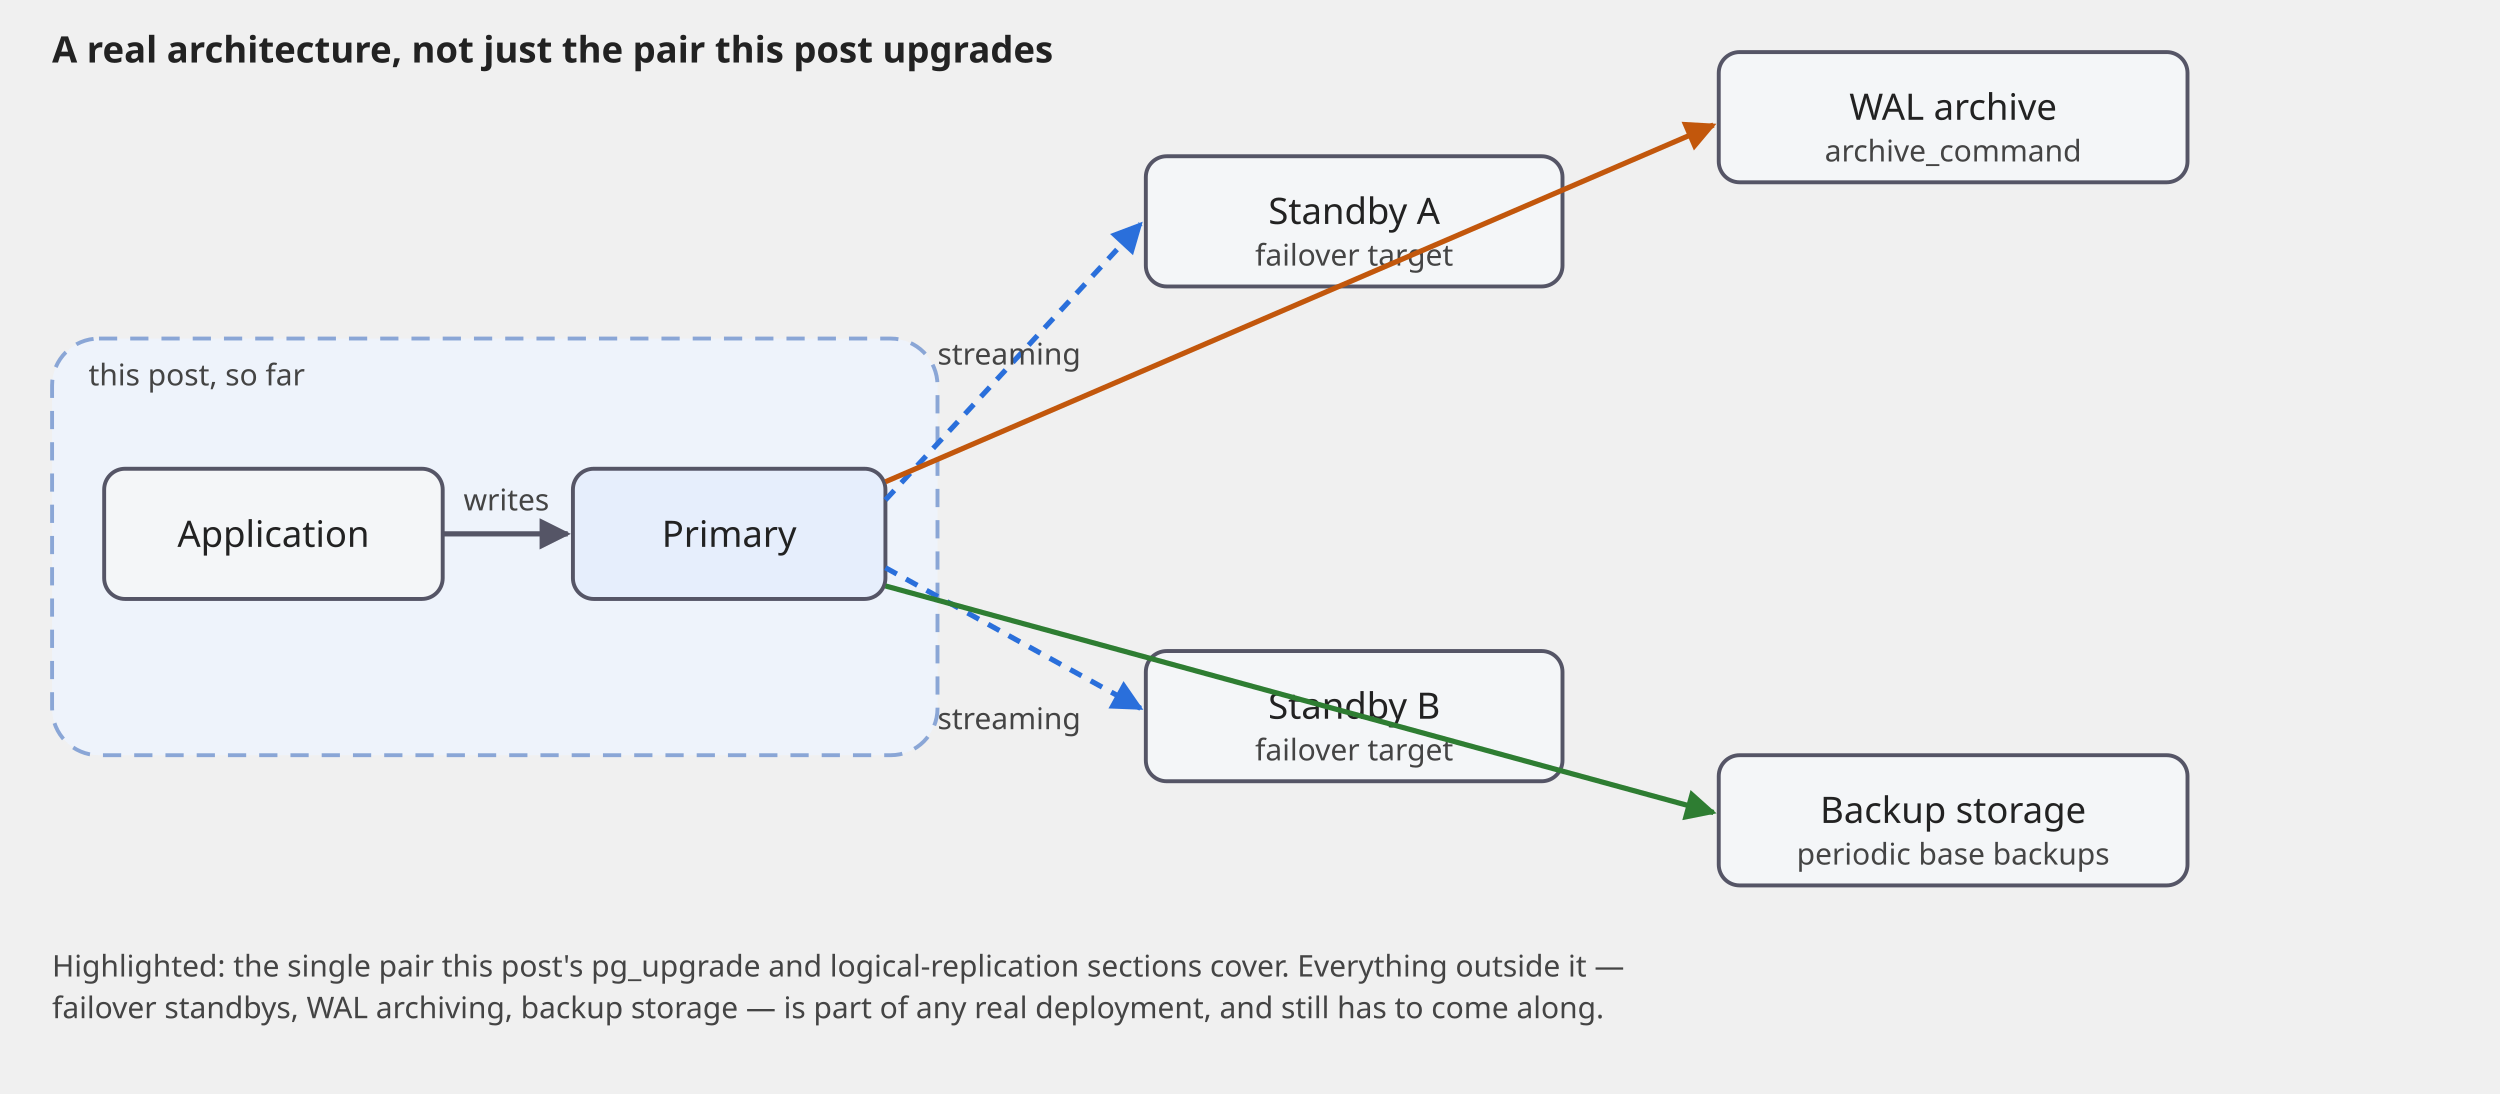
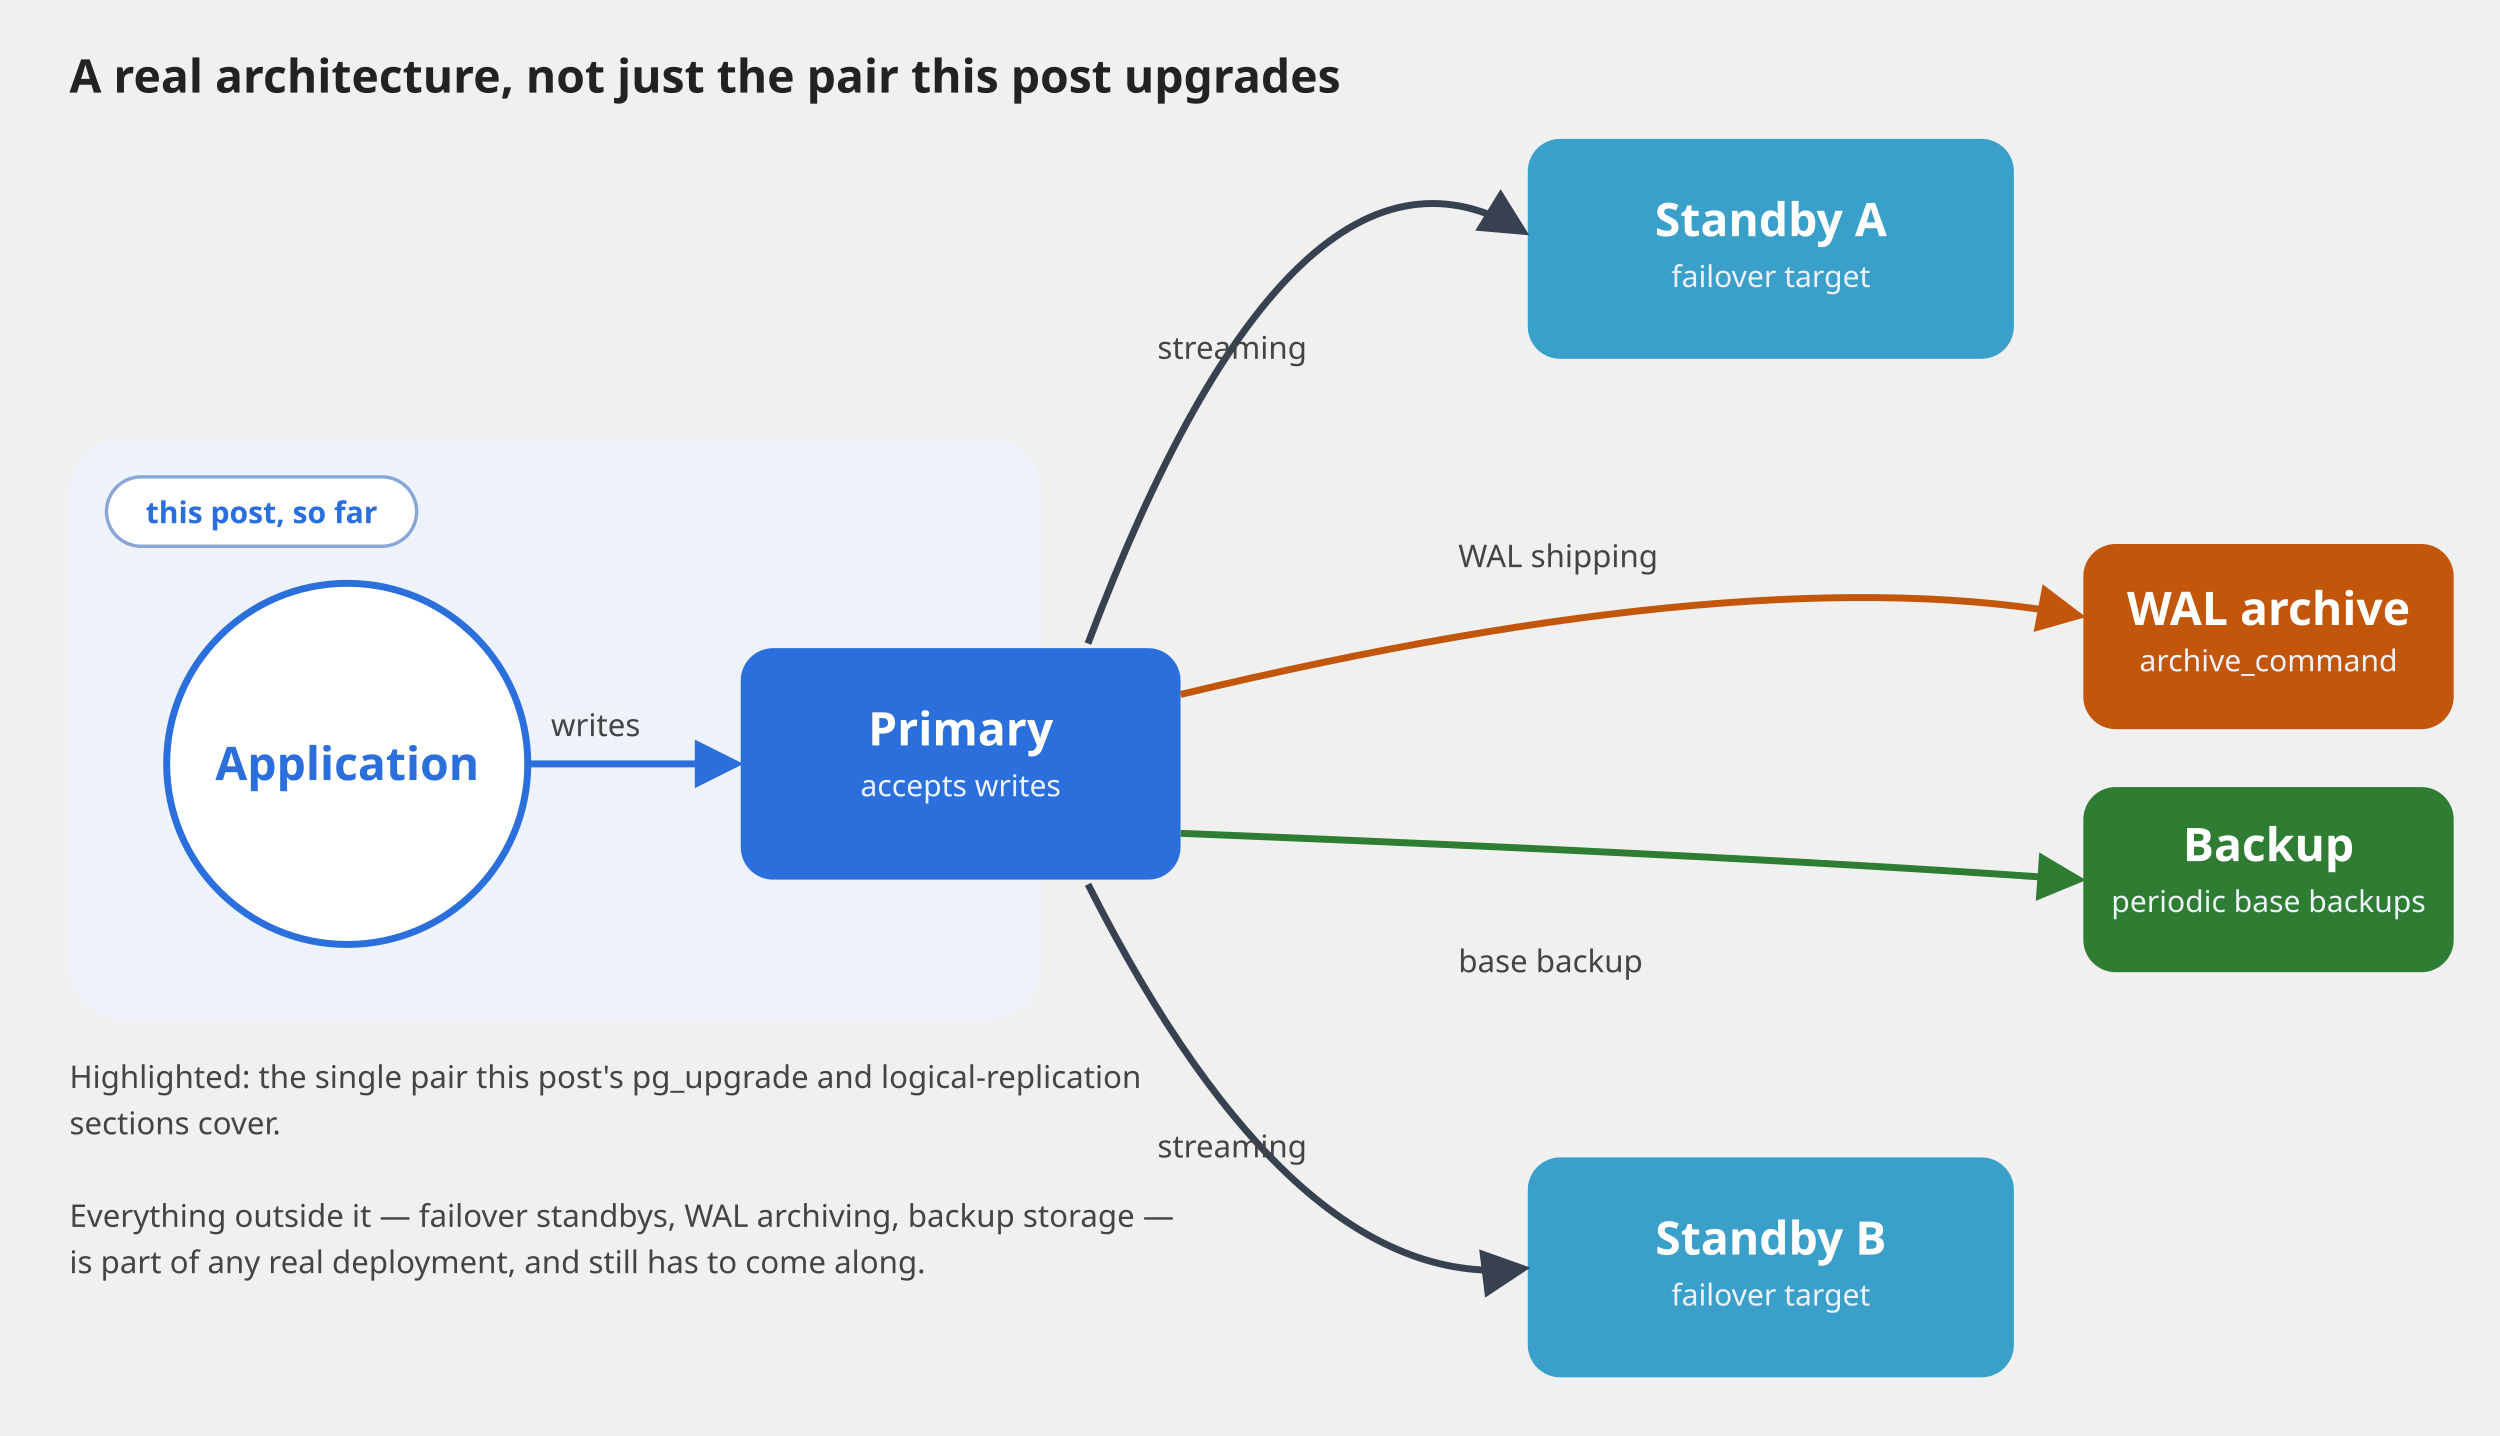
- <svg xmlns="http://www.w3.org/2000/svg" viewBox="0 0 960 420" role="img" aria-label="A real architecture, not just the pair this post upgrades. The application writes to the primary, highlighted together as the single-node pair this post's pg_upgrade and logical-replication sections walk through. The rest of a real deployment surrounds it: the primary streams to standby A and standby B for failover, ships WAL to an archive, and sends periodic base backups to separate backup storage. None of those four are addressed by upgrading one pair of servers.">
+ <svg xmlns="http://www.w3.org/2000/svg" viewBox="0 0 1080 620" role="img" aria-label="A real architecture, not just the pair this post upgrades. The application writes to the primary. Highlighted together, application and primary are the single pair this post's pg_upgrade and logical-replication sections cover. Outside that highlight: the primary streams to standby A and standby B for failover, ships WAL to an archive, and sends periodic base backups to separate storage. None of those three are addressed by upgrading one pair of servers.">
  <style>
-     text { font-family: system-ui, sans-serif; font-size: 14px; fill: #222; }
-     .box { fill: #f4f6f8; stroke: #556; stroke-width: 1.5; rx: 8; }
-     .hi { fill: #e6eefc; }
-     .zone { fill: #eef3fb; stroke: #8aa6d6; stroke-width: 1.5; stroke-dasharray: 7 5; rx: 18; }
-     .small { font-size: 11.5px; fill: #444; }
-     .b { font-weight: 600; }
-     .rep { stroke: #2a6fdb; stroke-width: 2; fill: none; stroke-dasharray: 5 4; marker-end: url(#ab); }
-     .arc { stroke: #c2570c; stroke-width: 2; fill: none; marker-end: url(#ao); }
-     .bak { stroke: #2e7d32; stroke-width: 2; fill: none; marker-end: url(#ag); }
-     .wr { stroke: #556; stroke-width: 2; fill: none; marker-end: url(#aw); }
+     text { font-family: system-ui, sans-serif; fill: #fff; }
+     .title { font-family: system-ui, sans-serif; font-size: 20px; font-weight: 700; fill: #222; }
+     .node-title { font-size: 20px; font-weight: 700; }
+     .node-sub { font-size: 13px; fill: #eef3fb; }
+     .app-title { font-size: 20px; font-weight: 700; fill: #2a6fdb; }
+     .caption { font-size: 13.5px; fill: #444; }
+     .tag { font-size: 13px; font-weight: 600; fill: #2a6fdb; }
+     .zone { fill: #eef3fb; stroke: none; }
+     .pill { fill: #fff; stroke: #8aa6d6; stroke-width: 1.5; }
+     .app { fill: #fff; stroke: #2a6fdb; stroke-width: 3; }
+     .primary { fill: #2a6fdb; }
+     .standby { fill: #3aa0c9; }
+     .archive { fill: #c2570c; }
+     .backup { fill: #2e7d32; }
+     .lw { stroke: #2a6fdb; stroke-width: 3; fill: none; marker-end: url(#mw); }
+     .lr { stroke: #37414f; stroke-width: 3; fill: none; marker-end: url(#mr); }
+     .la { stroke: #c2570c; stroke-width: 3; fill: none; marker-end: url(#ma); }
+     .lb { stroke: #2e7d32; stroke-width: 3; fill: none; marker-end: url(#mb); }
    @media (prefers-color-scheme: dark) {
-       text { fill: #e8e8e8; } .small { fill: #bbb; }
-       .box { fill: #23272e; stroke: #99a; } .hi { fill: #1d2a44; }
-       .zone { fill: #1b2333; stroke: #5d79ab; }
-       .rep { stroke: #6ea8ff; } .arc { stroke: #ff9a57; } .bak { stroke: #66bb6a; } .wr { stroke: #99a; }
+       .title { fill: #f0f0f0; } .caption { fill: #bbb; }
+       .zone { fill: #1b2333; } .pill { fill: #15181e; stroke: #5d79ab; }
+       .app { fill: #15181e; stroke: #6ea8ff; } .app-title { fill: #6ea8ff; }
+       .tag { fill: #6ea8ff; } .node-sub { fill: #e3ecfb; }
+       .lw { stroke: #6ea8ff; } .lr { stroke: #b7bfcc; } .la { stroke: #ff9a57; } .lb { stroke: #66bb6a; }
    }
  </style>
  <defs>
-     <marker id="ab" viewBox="0 0 10 10" refX="9" refY="5" markerWidth="6" markerHeight="6" orient="auto">
+     <marker id="mw" viewBox="0 0 10 10" refX="8.5" refY="5" markerWidth="7" markerHeight="7" orient="auto">
      <path d="M0 0L10 5L0 10z" fill="#2a6fdb" />
    </marker>
-     <marker id="ao" viewBox="0 0 10 10" refX="9" refY="5" markerWidth="6" markerHeight="6" orient="auto">
+     <marker id="mr" viewBox="0 0 10 10" refX="8.5" refY="5" markerWidth="7" markerHeight="7" orient="auto">
+       <path d="M0 0L10 5L0 10z" fill="#37414f" />
+     </marker>
+     <marker id="ma" viewBox="0 0 10 10" refX="8.5" refY="5" markerWidth="7" markerHeight="7" orient="auto">
      <path d="M0 0L10 5L0 10z" fill="#c2570c" />
    </marker>
-     <marker id="ag" viewBox="0 0 10 10" refX="9" refY="5" markerWidth="6" markerHeight="6" orient="auto">
+     <marker id="mb" viewBox="0 0 10 10" refX="8.5" refY="5" markerWidth="7" markerHeight="7" orient="auto">
      <path d="M0 0L10 5L0 10z" fill="#2e7d32" />
    </marker>
-     <marker id="aw" viewBox="0 0 10 10" refX="9" refY="5" markerWidth="6" markerHeight="6" orient="auto">
-       <path d="M0 0L10 5L0 10z" fill="#556" />
-     </marker>
  </defs>
-   <text class="b" x="20" y="24">A real architecture, not just the pair this post upgrades</text>
-   <rect class="zone" x="20" y="130" width="340" height="160" />
-   <text class="small" x="34" y="148" text-anchor="start">this post, so far</text>
-   <rect class="box" x="40" y="180" width="130" height="50" />
-   <text x="105" y="210" text-anchor="middle">Application</text>
-   <rect class="box hi" x="220" y="180" width="120" height="50" />
-   <text x="280" y="210" text-anchor="middle">Primary</text>
-   <path class="wr" d="M170 205 L218 205" />
-   <text class="small" x="178" y="196">writes</text>
-   <rect class="box" x="440" y="60" width="160" height="50" />
-   <text x="520" y="86" text-anchor="middle">Standby A</text>
-   <text class="small" x="520" y="102" text-anchor="middle">failover target</text>
-   <rect class="box" x="440" y="250" width="160" height="50" />
-   <text x="520" y="276" text-anchor="middle">Standby B</text>
-   <text class="small" x="520" y="292" text-anchor="middle">failover target</text>
-   <rect class="box" x="660" y="20" width="180" height="50" />
-   <text x="750" y="46" text-anchor="middle">WAL archive</text>
-   <text class="small" x="750" y="62" text-anchor="middle">archive_command</text>
-   <rect class="box" x="660" y="290" width="180" height="50" />
-   <text x="750" y="316" text-anchor="middle">Backup storage</text>
-   <text class="small" x="750" y="332" text-anchor="middle">periodic base backups</text>
-   <path class="rep" d="M340 192 L438 86" />
-   <path class="rep" d="M340 218 L438 272" />
-   <path class="arc" d="M340 185 L658 48" />
-   <path class="bak" d="M340 225 L658 312" />
-   <text class="small" x="360" y="140">streaming</text>
-   <text class="small" x="360" y="280">streaming</text>
-   <text x="20" y="375" class="small">Highlighted: the single pair this post's pg_upgrade and logical-replication sections cover. Everything outside it —</text>
-   <text x="20" y="391" class="small">failover standbys, WAL archiving, backup storage — is part of any real deployment, and still has to come along.</text>
+   <text class="title" x="30" y="40">A real architecture, not just the pair this post upgrades</text>
+   <rect class="zone" x="30" y="190" width="420" height="250" rx="22" />
+   <rect class="pill" x="46" y="206" width="134" height="30" rx="15" />
+   <text class="tag" x="113" y="226" text-anchor="middle">this post, so far</text>
+   <circle class="app" cx="150" cy="330" r="78" />
+   <text class="app-title" x="150" y="337" text-anchor="middle">Application</text>
+   <rect class="primary" x="320" y="280" width="190" height="100" rx="14" />
+   <text class="node-title" x="415" y="322" text-anchor="middle">Primary</text>
+   <text class="node-sub" x="415" y="344" text-anchor="middle">accepts writes</text>
+   <path class="lw" d="M228 330 L318 330" />
+   <text class="caption" x="238" y="318">writes</text>
+   <rect class="standby" x="660" y="60" width="210" height="95" rx="14" />
+   <text class="node-title" x="765" y="102" text-anchor="middle">Standby A</text>
+   <text class="node-sub" x="765" y="124" text-anchor="middle">failover target</text>
+   <rect class="standby" x="660" y="500" width="210" height="95" rx="14" />
+   <text class="node-title" x="765" y="542" text-anchor="middle">Standby B</text>
+   <text class="node-sub" x="765" y="564" text-anchor="middle">failover target</text>
+   <rect class="archive" x="900" y="235" width="160" height="80" rx="14" />
+   <text class="node-title" x="980" y="270" text-anchor="middle" font-size="17">WAL archive</text>
+   <text class="node-sub" x="980" y="290" text-anchor="middle">archive_command</text>
+   <rect class="backup" x="900" y="340" width="160" height="80" rx="14" />
+   <text class="node-title" x="980" y="372" text-anchor="middle" font-size="17">Backup</text>
+   <text class="node-sub" x="980" y="394" text-anchor="middle">periodic base backups</text>
+   <path class="lr" d="M470 278 Q 560 40 658 100" />
+   <path class="lr" d="M470 382 Q 560 560 658 548" />
+   <text class="caption" x="500" y="155">streaming</text>
+   <text class="caption" x="500" y="500">streaming</text>
+   <path class="la" d="M510 300 Q 760 240 898 266" />
+   <path class="lb" d="M510 360 Q 760 370 898 380" />
+   <text class="caption" x="630" y="245">WAL shipping</text>
+   <text class="caption" x="630" y="420">base backup</text>
+   <text class="caption" x="30" y="470">Highlighted: the single pair this post's pg_upgrade and logical-replication</text>
+   <text class="caption" x="30" y="490">sections cover.</text>
+   <text class="caption" x="30" y="530">Everything outside it — failover standbys, WAL archiving, backup storage —</text>
+   <text class="caption" x="30" y="550">is part of any real deployment, and still has to come along.</text>
</svg>
